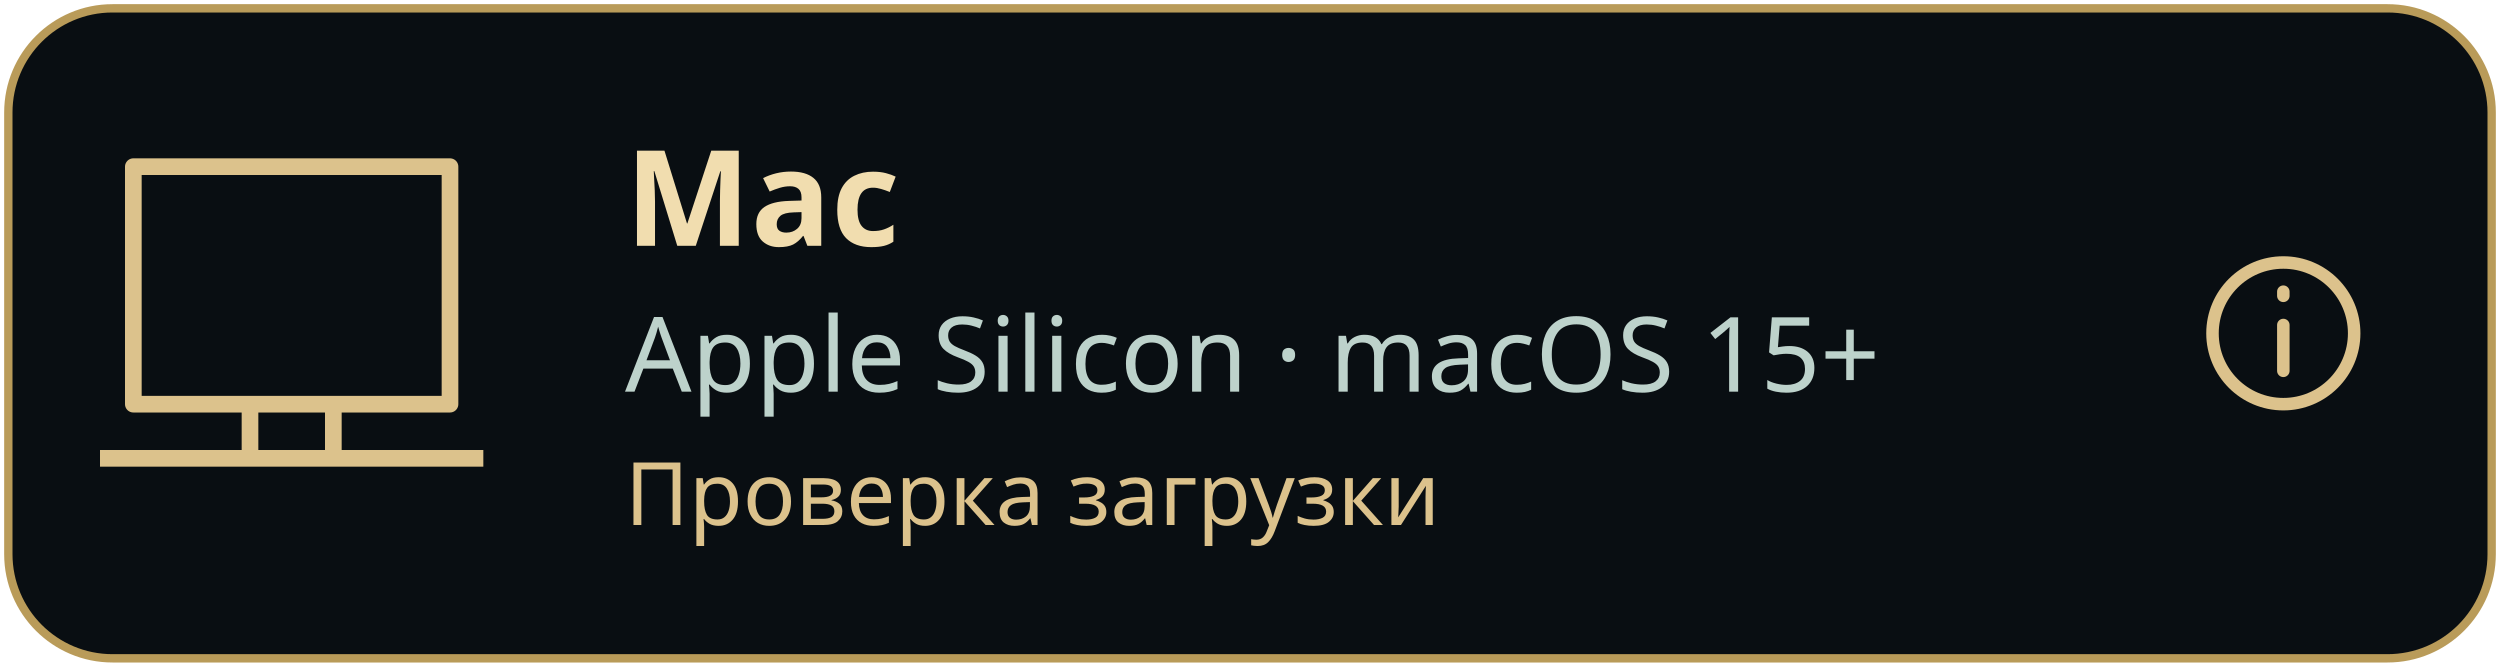
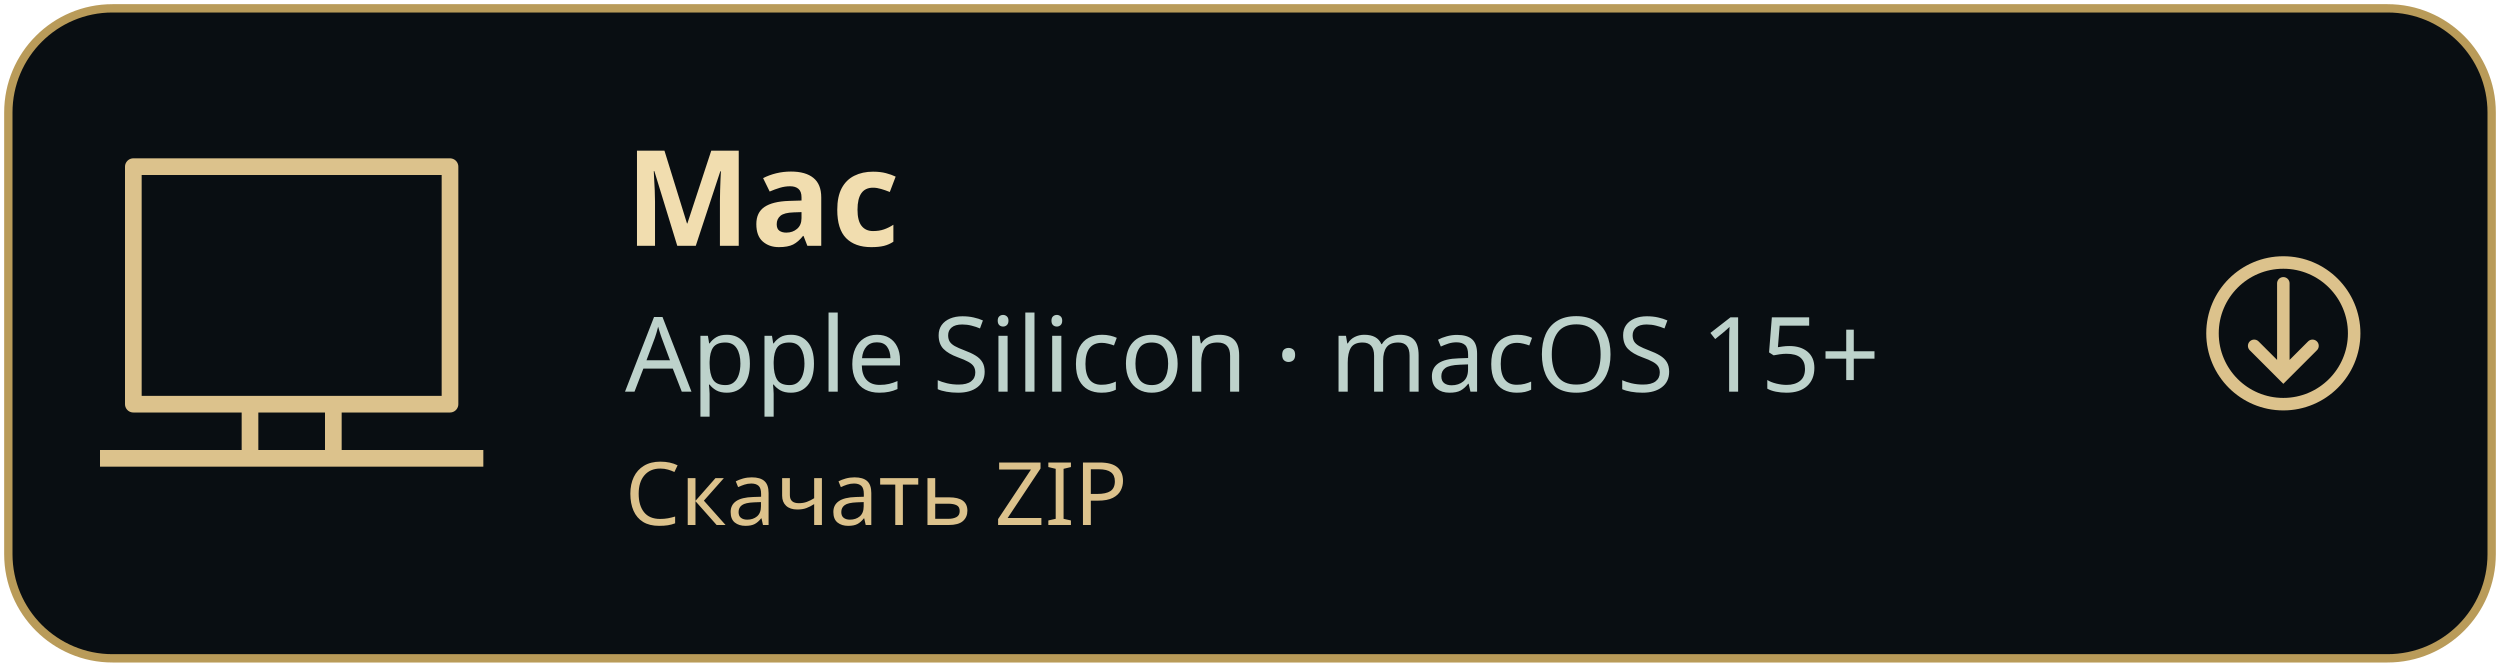
- <svg xmlns="http://www.w3.org/2000/svg" width="600" height="160" viewBox="0 0 600 160" role="img" aria-label="Mac Apple Silicon, macOS 15+ — проверка загрузки">
+ <svg xmlns="http://www.w3.org/2000/svg" width="600" height="160" viewBox="0 0 600 160" role="img" aria-label="Mac Apple Silicon, macOS 15+ — Скачать ZIP">
  <rect x="2" y="2" width="596" height="156" rx="25" fill="#090e12" stroke="#b99b59" stroke-width="2" />
  <path d="M32 40h76v57H32z M24 110h92 M60 98v12 M80 98v12" fill="none" stroke="#dcc28c" stroke-width="4" stroke-linejoin="round" />
  <text x="150" y="59" fill="#f1ddaf" font-family="system-ui, sans-serif" font-size="32" font-weight="600">Mac</text>
  <text x="150" y="94" fill="#bdd2cb" font-family="system-ui, sans-serif" font-size="25">Apple Silicon · macOS 15+</text>
-   <text x="150" y="126" fill="#dcc28c" font-family="system-ui, sans-serif" font-size="21">Проверка загрузки</text>
+   <text x="150" y="126" fill="#dcc28c" font-family="system-ui, sans-serif" font-size="21">Скачать ZIP</text>
  <circle cx="548" cy="80" r="17" fill="none" stroke="#dcc28c" stroke-width="3" />
-   <path d="M548 78v11 M548 70v1" fill="none" stroke="#dcc28c" stroke-width="3" stroke-linecap="round" />
+   <path d="M548 68v22 M541 83l7 7 7-7" fill="none" stroke="#dcc28c" stroke-width="3" stroke-linecap="round" />
</svg>
